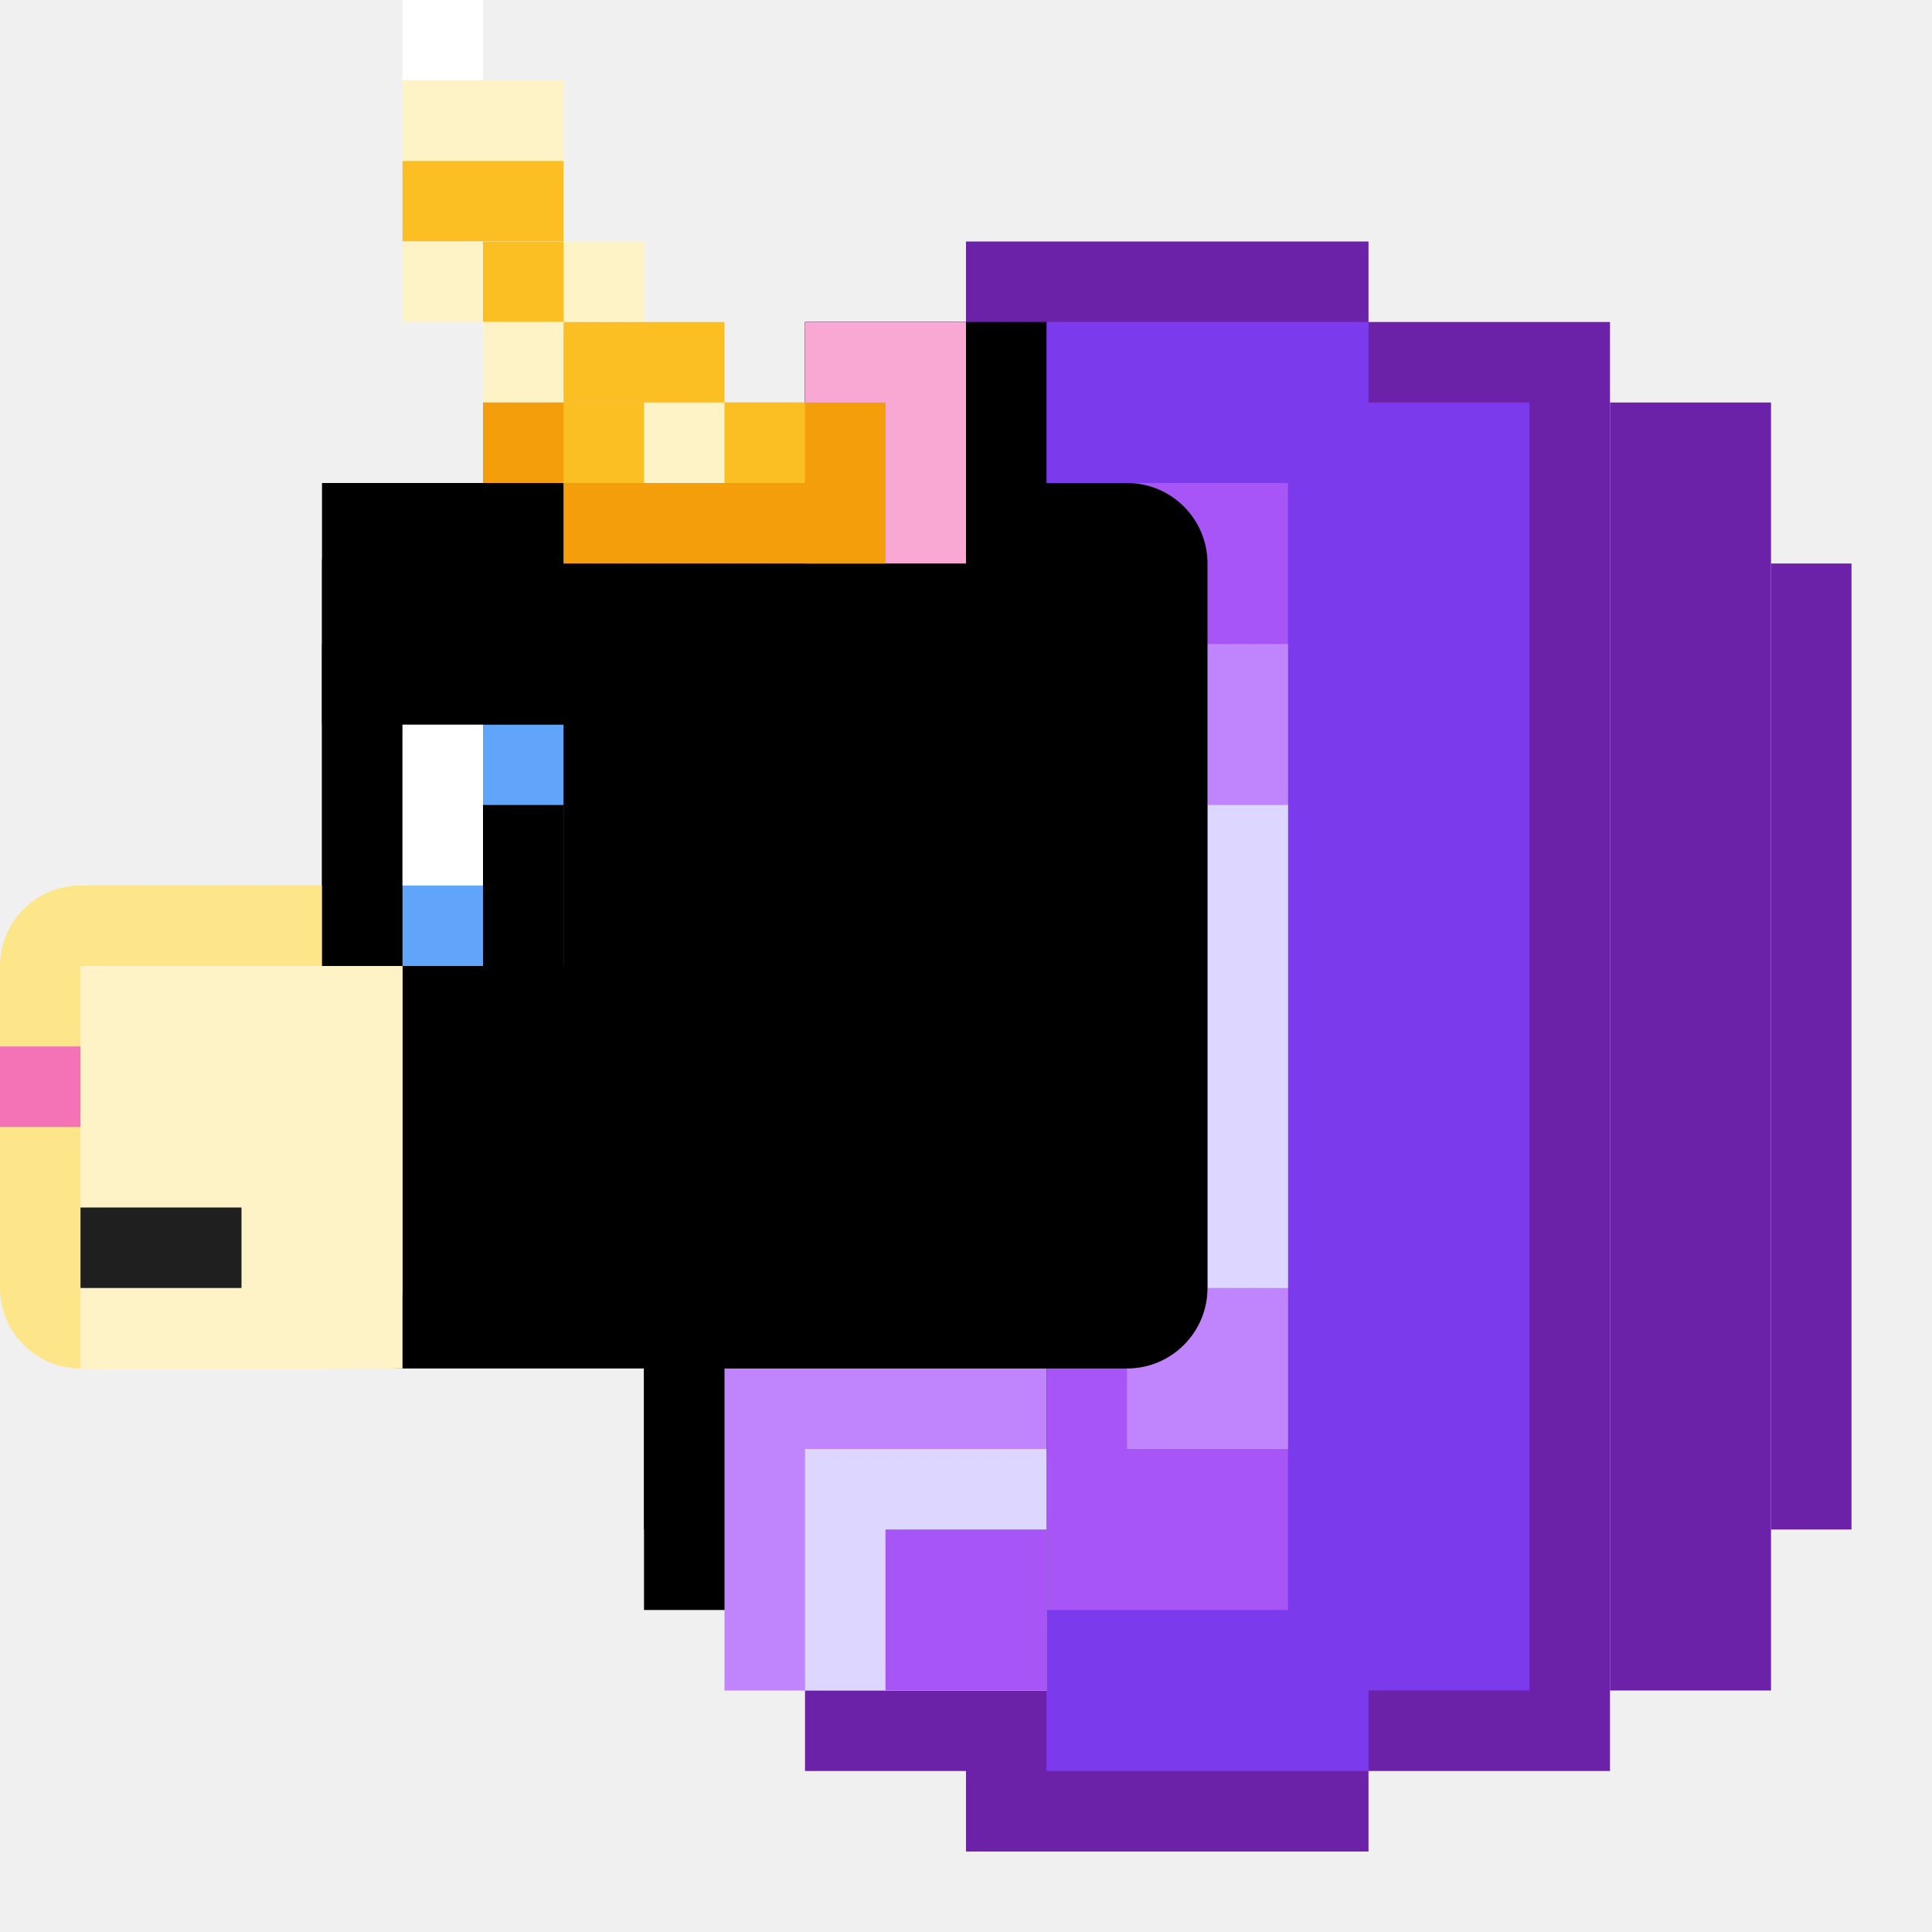
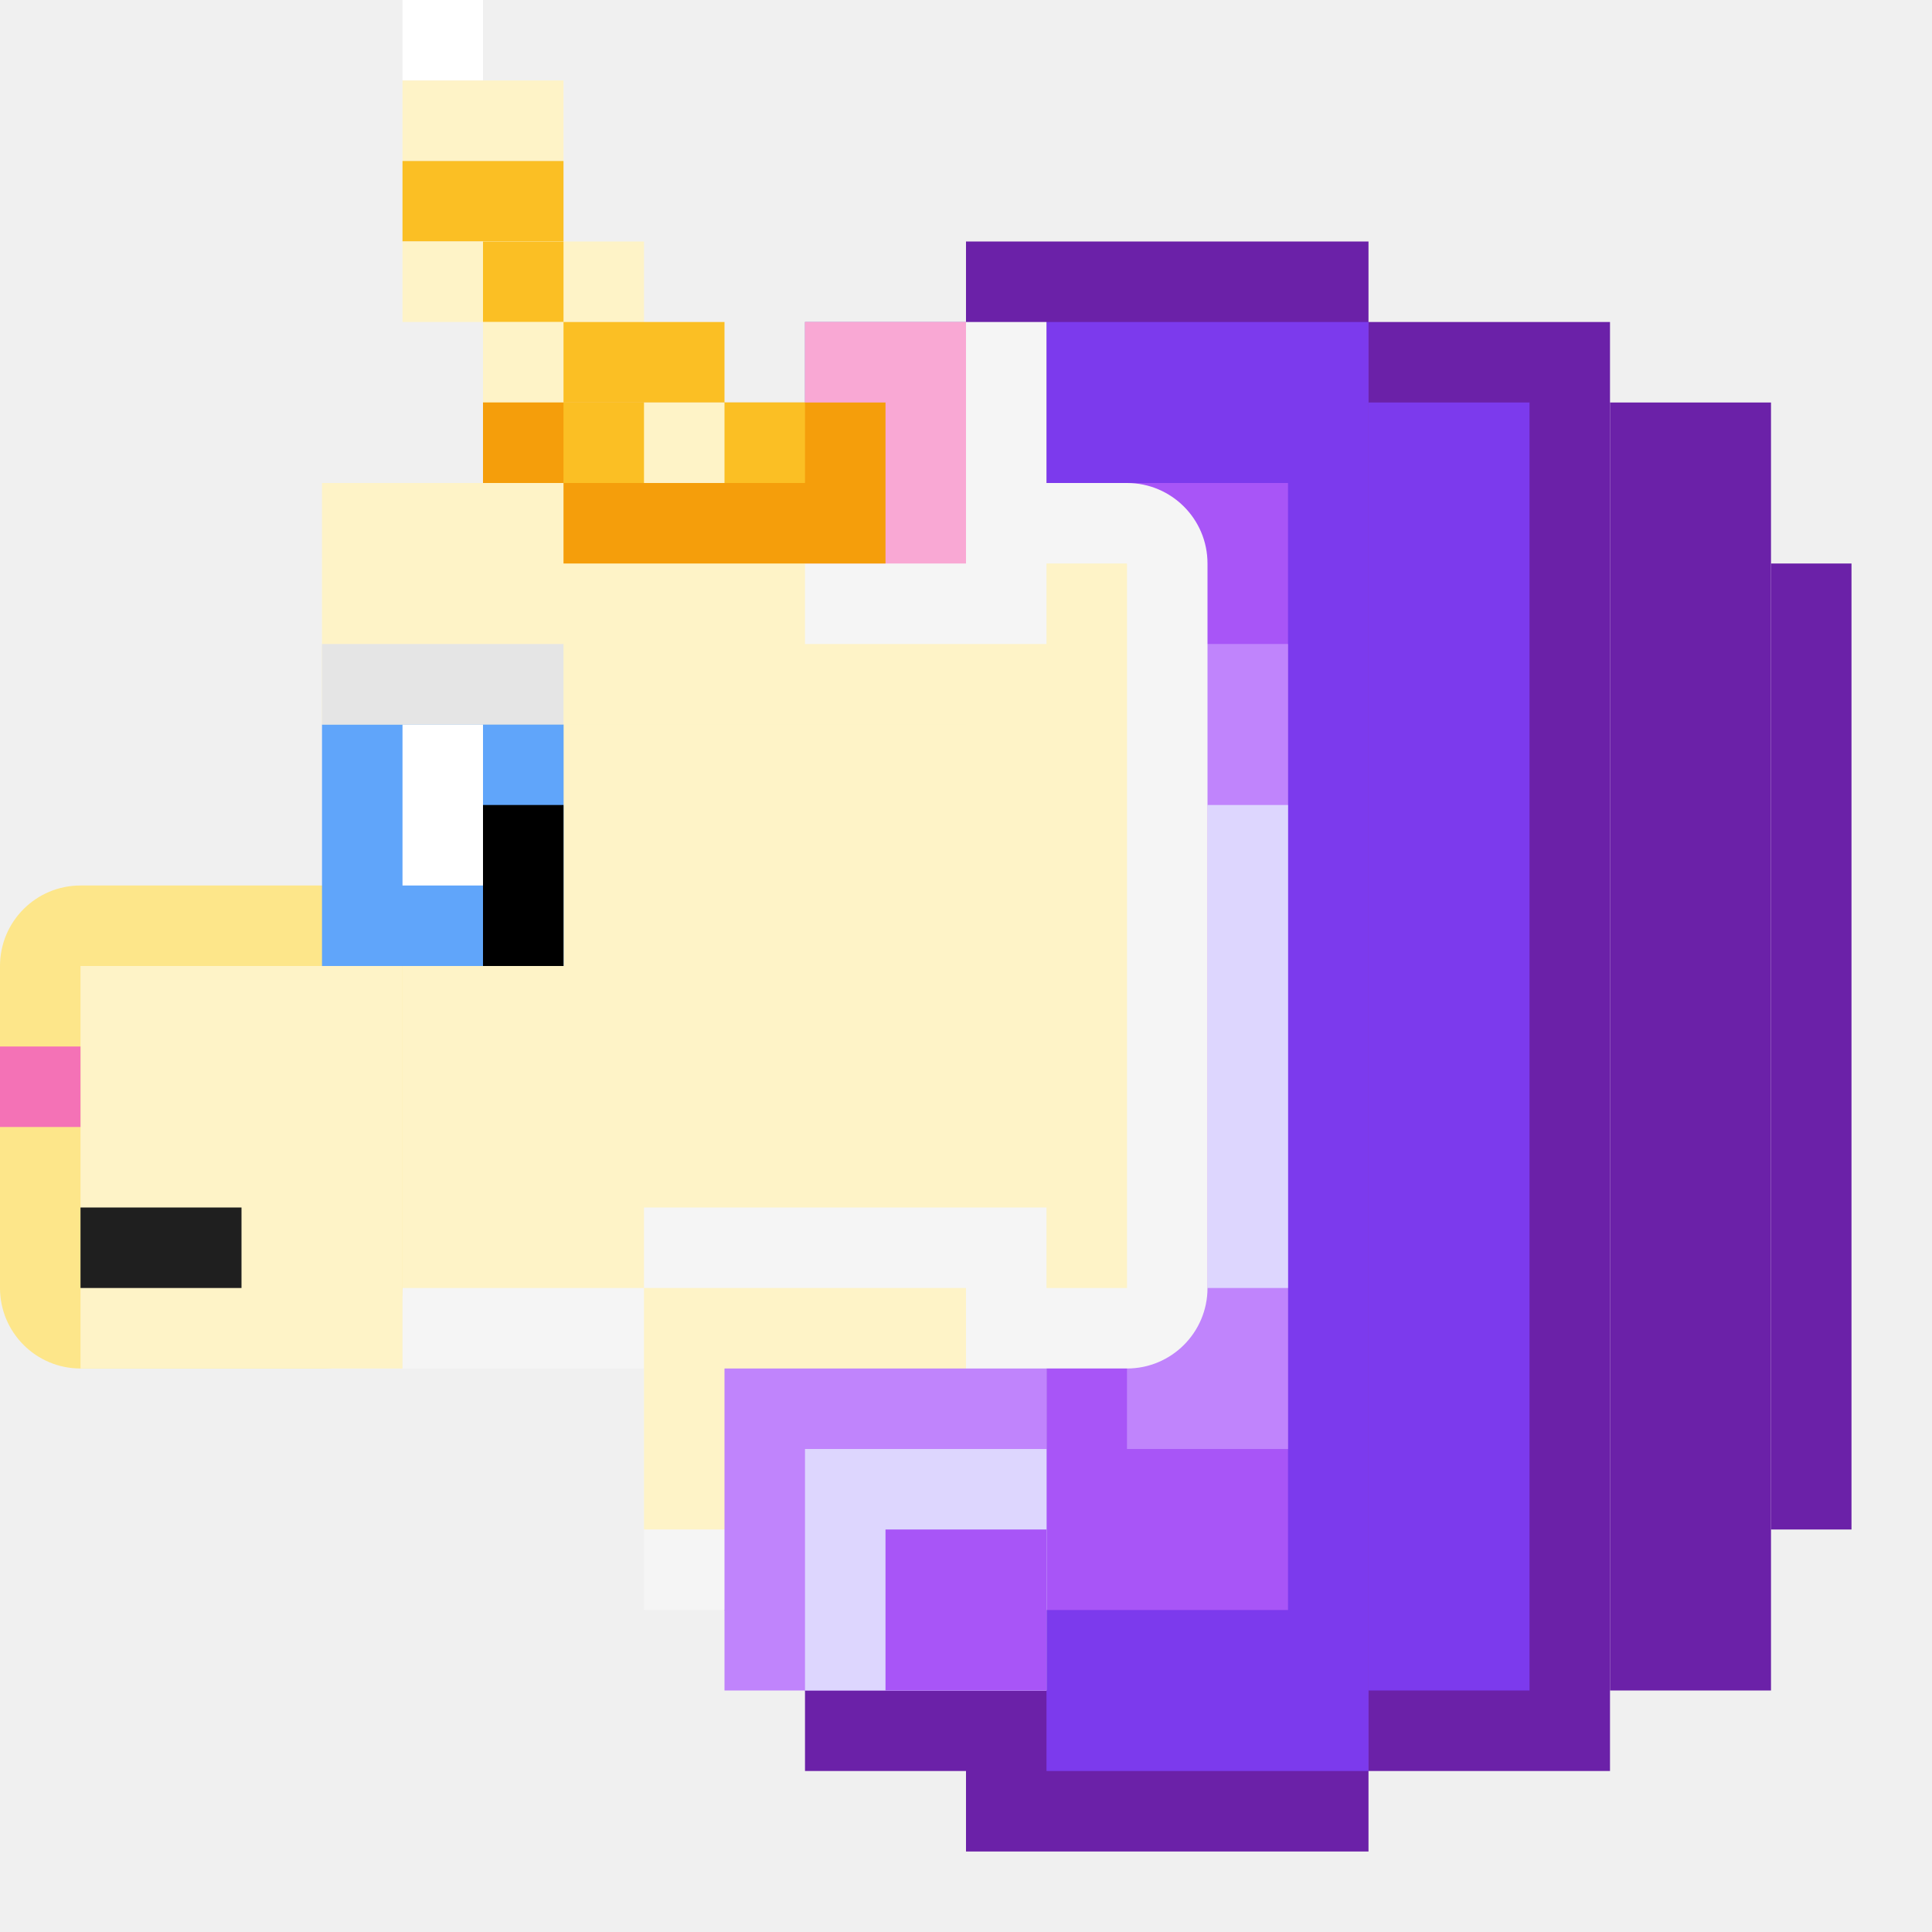
<svg xmlns="http://www.w3.org/2000/svg" viewBox="0 0 24 24" width="512" height="512">
  <rect x="12" y="3" width="5" height="20" fill="#6b21a8" />
  <rect x="10" y="4" width="2" height="18" fill="#6b21a8" />
  <rect x="17" y="4" width="3" height="18" fill="#6b21a8" />
  <rect x="20" y="5" width="2" height="16" fill="#6b21a8" />
  <rect x="22" y="7" width="1" height="12" fill="#6b21a8" />
  <rect x="9" y="6" width="1" height="14" fill="#6b21a8" />
  <rect x="13" y="4" width="4" height="18" fill="#7c3aed" />
  <rect x="11" y="6" width="2" height="14" fill="#7c3aed" />
  <rect x="17" y="5" width="2" height="16" fill="#7c3aed" />
  <rect x="13" y="6" width="3" height="14" fill="#a855f7" />
  <rect x="14" y="8" width="2" height="10" fill="#c084fc" />
  <rect x="15" y="10" width="1" height="6" fill="#ddd6fe" />
-   <rect x="4" y="6" width="11" height="11" rx="1" fill="${LEG_COLOR}" />
-   <rect x="5" y="7" width="9" height="9" fill="${LEG_ACCENT}" />
-   <rect x="4" y="6" width="8" height="3" fill="${LEG_ACCENT}" />
+   <rect x="4" y="6" width="11" height="11" rx="1" fill="#f5f5f5" />
+   <rect x="5" y="7" width="9" height="9" fill="#fef3c7" />
+   <rect x="4" y="6" width="8" height="3" fill="#fef3c7" />
  <rect x="0" y="11" width="5" height="6" rx="1" fill="#fde68a" />
  <rect x="1" y="12" width="4" height="5" fill="#fef3c7" />
  <rect x="0" y="13" width="1" height="1" fill="#f472b6" />
  <rect x="1" y="15" width="2" height="1" fill="#1f1f1f" />
-   <rect x="4" y="9" width="3" height="3" fill="${LEG_BG}" />
+   <rect x="4" y="9" width="3" height="3" fill="#60a5fa" />
  <rect x="5" y="9" width="2" height="3" fill="#60a5fa" />
  <rect x="5" y="9" width="1" height="2" fill="#fff" />
  <rect x="6" y="10" width="1" height="2" fill="#000" />
-   <rect x="4" y="8" width="3" height="1" fill="${LEG_DARK}" />
-   <rect x="10" y="4" width="3" height="4" fill="${LEG_COLOR}" />
+   <rect x="4" y="8" width="3" height="1" fill="#e5e5e5" />
+   <rect x="10" y="4" width="3" height="4" fill="#f5f5f5" />
  <rect x="10" y="4" width="2" height="3" fill="#f9a8d4" />
  <rect x="5" y="0" width="1" height="1" fill="#fff" />
  <rect x="5" y="1" width="2" height="1" fill="#fef3c7" />
  <rect x="5" y="2" width="2" height="1" fill="#fbbf24" />
  <rect x="5" y="3" width="3" height="1" fill="#fef3c7" />
  <rect x="6" y="3" width="1" height="1" fill="#fbbf24" />
  <rect x="6" y="4" width="3" height="1" fill="#fbbf24" />
  <rect x="6" y="4" width="1" height="1" fill="#fef3c7" />
  <rect x="6" y="5" width="5" height="1" fill="#f59e0b" />
  <rect x="7" y="5" width="3" height="1" fill="#fbbf24" />
  <rect x="8" y="5" width="1" height="1" fill="#fef3c7" />
  <rect x="7" y="6" width="4" height="1" fill="#f59e0b" />
-   <rect x="8" y="15" width="5" height="5" fill="${LEG_COLOR}" />
-   <rect x="8" y="16" width="4" height="3" fill="${LEG_ACCENT}" />
+   <rect x="8" y="15" width="5" height="5" fill="#f5f5f5" />
+   <rect x="8" y="16" width="4" height="3" fill="#fef3c7" />
  <rect x="9" y="17" width="4" height="4" fill="#c084fc" />
  <rect x="10" y="18" width="3" height="3" fill="#ddd6fe" />
  <rect x="11" y="19" width="2" height="2" fill="#a855f7" />
</svg>
